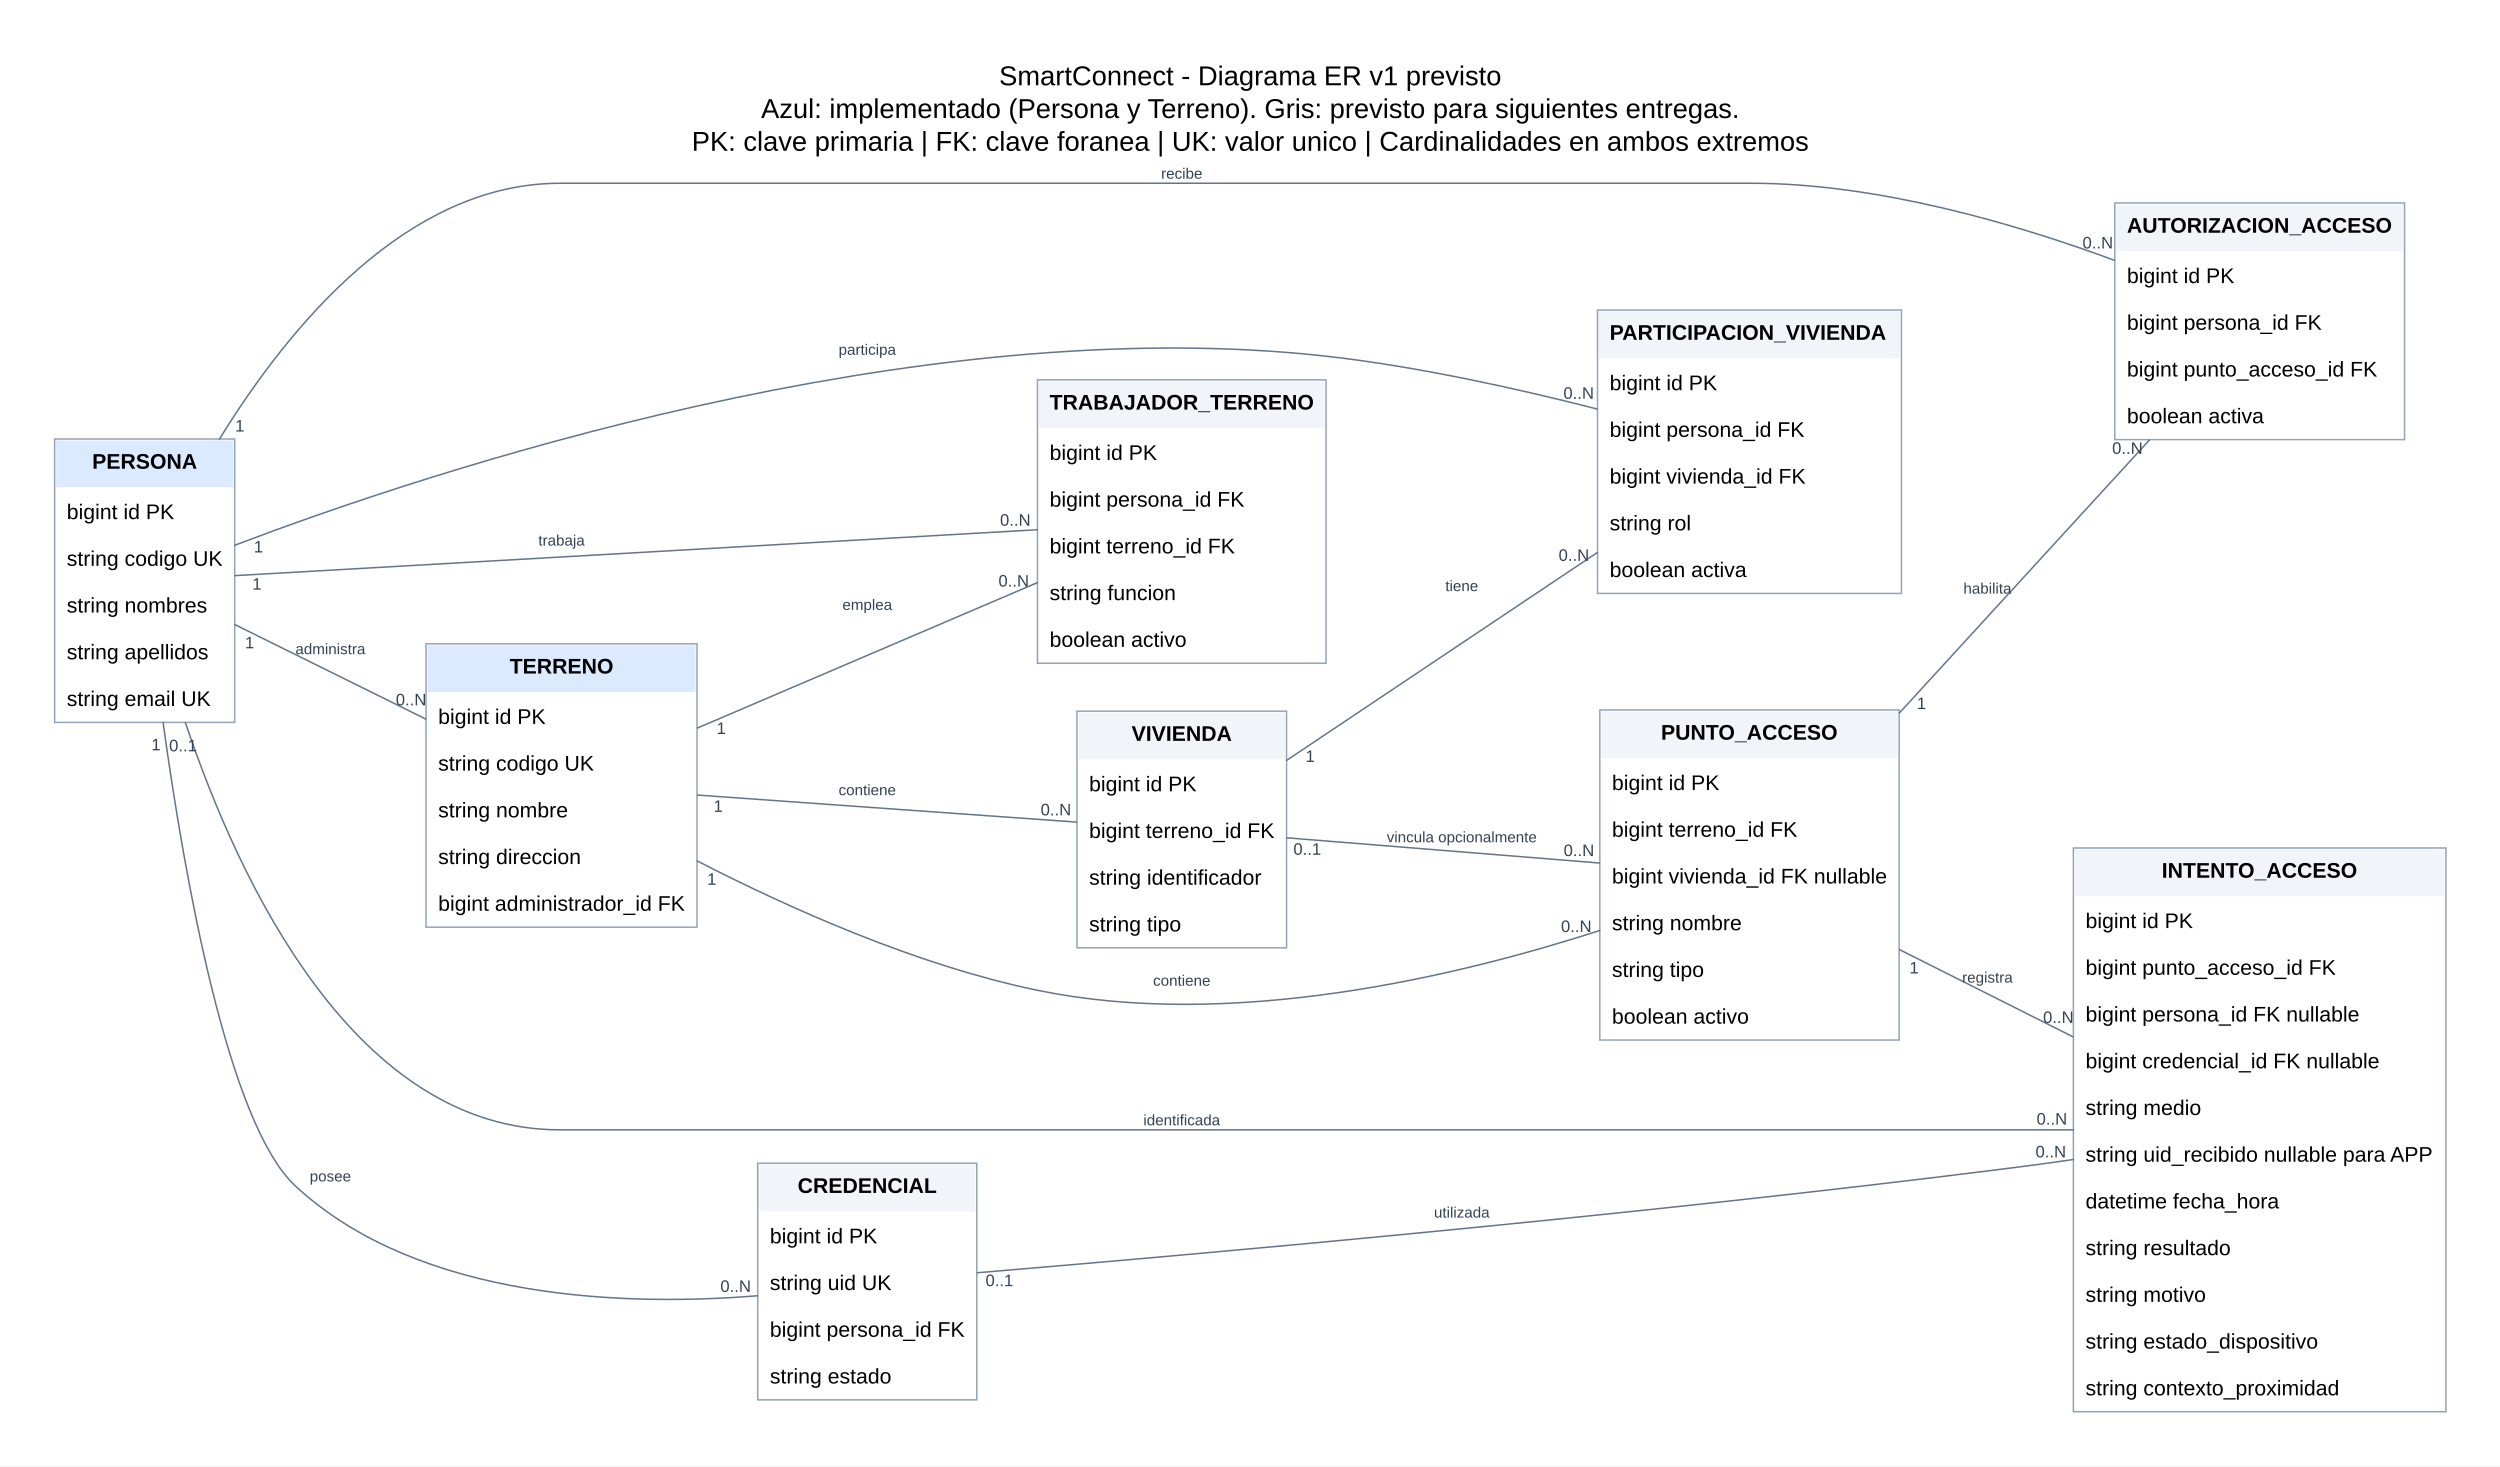
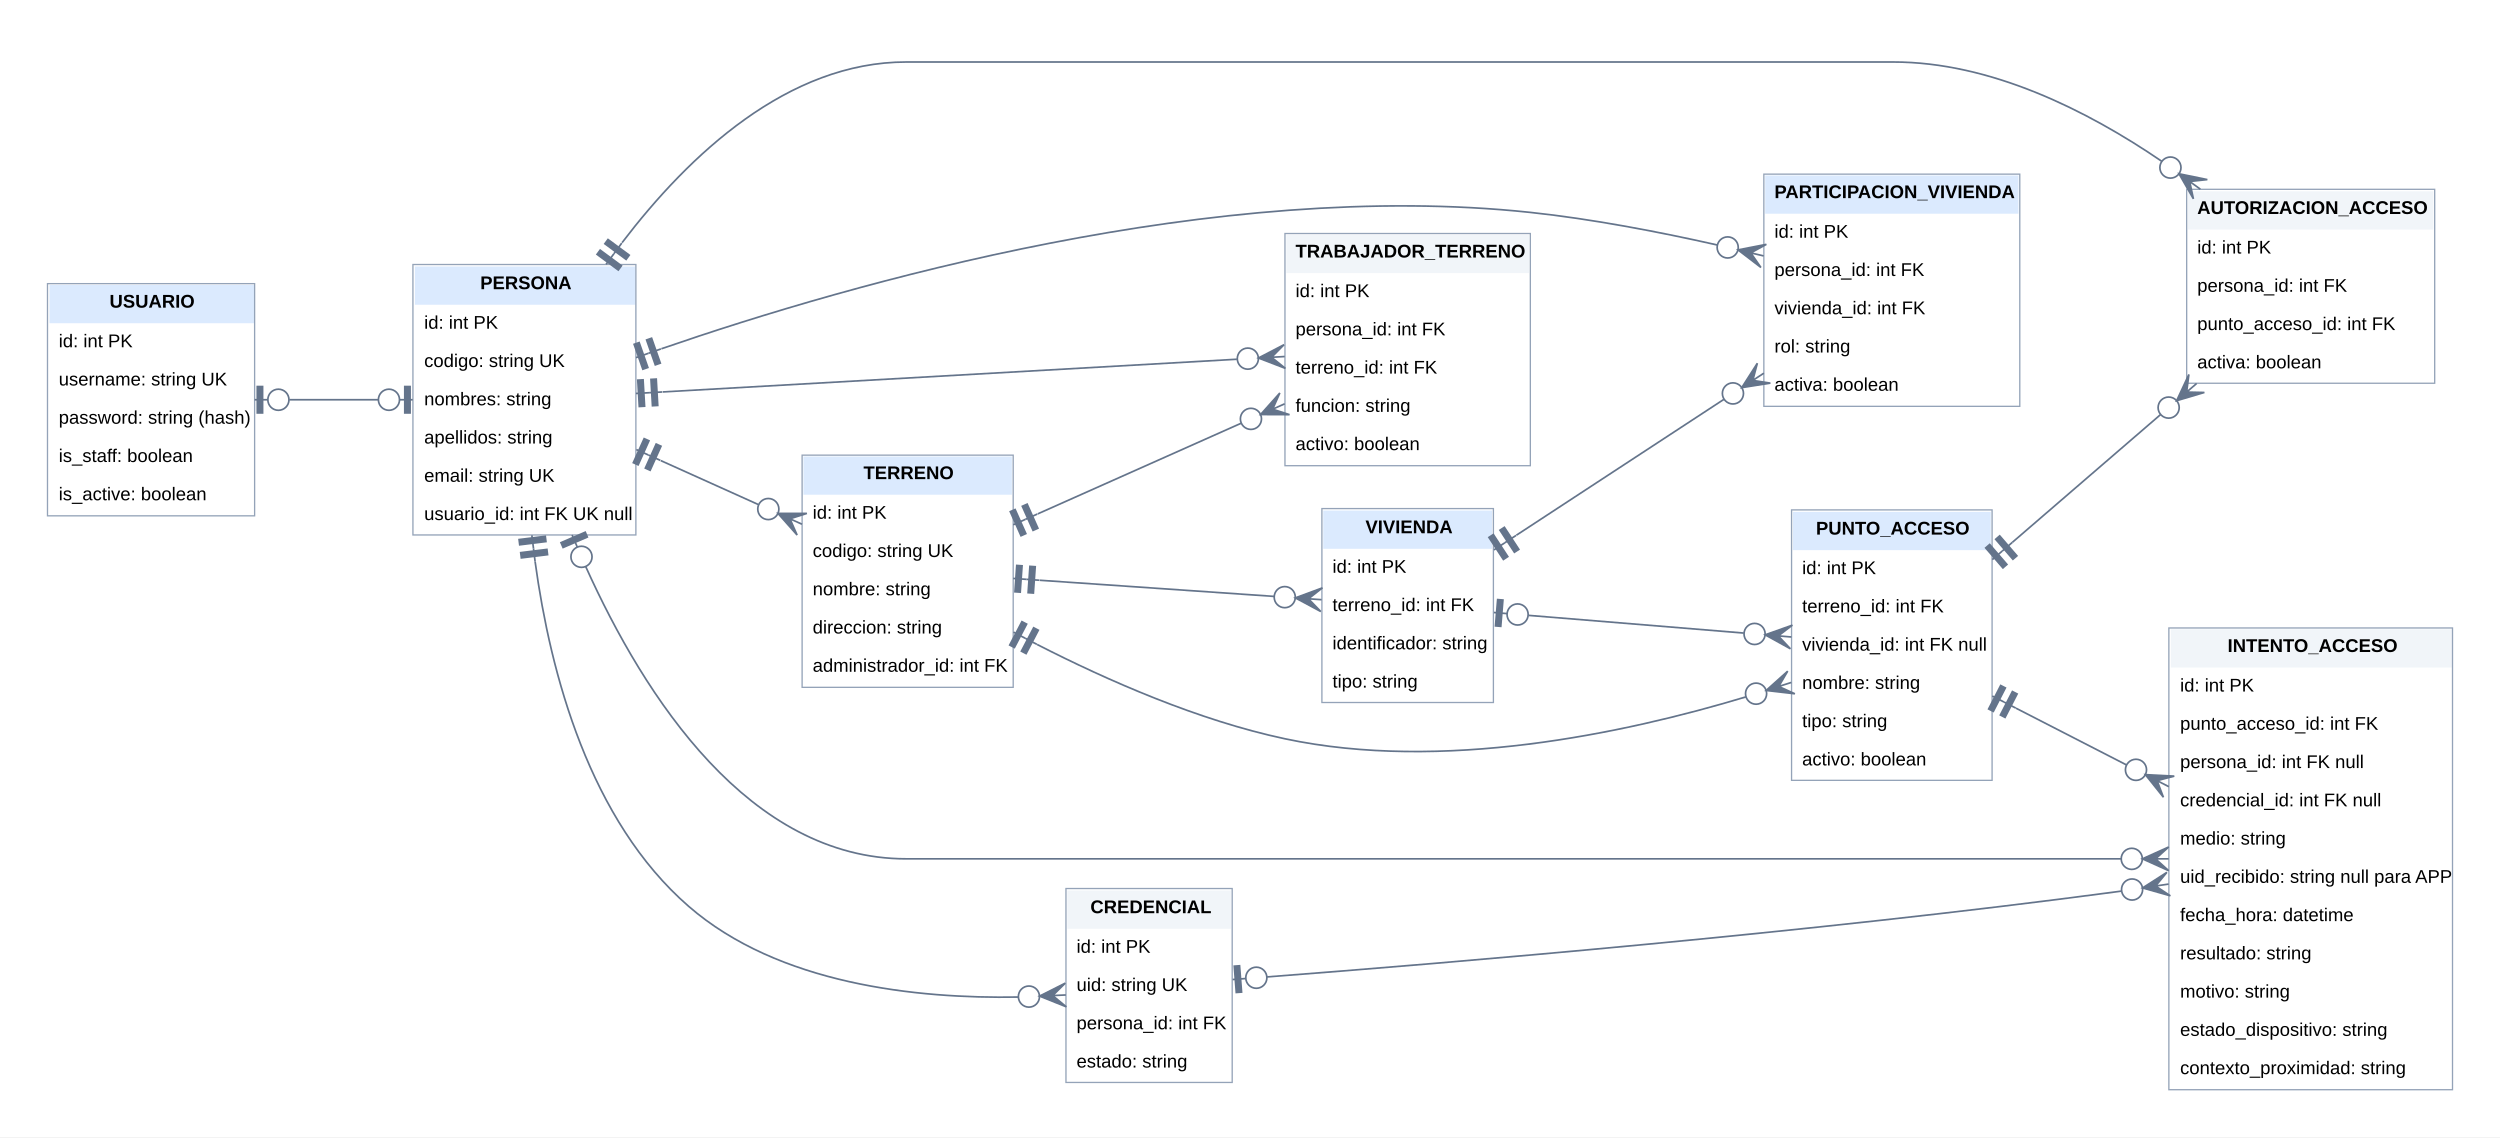
- <svg xmlns="http://www.w3.org/2000/svg" width="1648pt" height="967pt" viewBox="0.00 0.00 1648.00 967.00">
-   <g id="graph0" class="graph" transform="scale(1 1) rotate(0) translate(36 930.6)">
-     <polygon fill="white" stroke="none" points="-36,36 -36,-930.6 1612.36,-930.6 1612.36,36 -36,36" />
-     <text xml:space="preserve" text-anchor="middle" x="788.18" y="-874.4" font-family="Arial" font-size="18.00">SmartConnect - Diagrama ER v1 previsto</text>
-     <text xml:space="preserve" text-anchor="middle" x="788.18" y="-852.8" font-family="Arial" font-size="18.00">Azul: implementado (Persona y Terreno). Gris: previsto para siguientes entregas.</text>
-     <text xml:space="preserve" text-anchor="middle" x="788.18" y="-831.2" font-family="Arial" font-size="18.00">PK: clave primaria | FK: clave foranea | UK: valor unico | Cardinalidades en ambos extremos</text>
+ <svg xmlns="http://www.w3.org/2000/svg" width="1895pt" height="862pt" viewBox="0.00 0.00 1895.00 862.00">
+   <g id="graph0" class="graph" transform="scale(1 1) rotate(0) translate(36 826)">
+     <polygon fill="white" stroke="transparent" points="-36,36 -36,-826 1859,-826 1859,36 -36,36" />
    <g id="node1" class="node">
-       <polygon fill="none" stroke="#94a3b8" points="0,-454.4 0,-641.2 118.72,-641.2 118.72,-454.4 0,-454.4" />
-       <polygon fill="#dbeafe" stroke="none" points="1,-609.4 1,-640.2 117.72,-640.2 117.72,-609.4 1,-609.4" />
-       <text xml:space="preserve" text-anchor="start" x="24.74" y="-621.6" font-family="Arial" font-weight="bold" font-size="14.00">PERSONA</text>
-       <text xml:space="preserve" text-anchor="start" x="8" y="-588.4" font-family="Arial" font-size="14.00">bigint id PK</text>
-       <text xml:space="preserve" text-anchor="start" x="8" y="-557.6" font-family="Arial" font-size="14.00">string codigo UK</text>
-       <text xml:space="preserve" text-anchor="start" x="8" y="-526.8" font-family="Arial" font-size="14.00">string nombres</text>
-       <text xml:space="preserve" text-anchor="start" x="8" y="-496" font-family="Arial" font-size="14.00">string apellidos</text>
-       <text xml:space="preserve" text-anchor="start" x="8" y="-465.2" font-family="Arial" font-size="14.00">string email UK</text>
+       <polygon fill="#dbeafe" stroke="transparent" points="1.5,-581 1.5,-610 156.5,-610 156.5,-581 1.5,-581" />
+       <text text-anchor="start" x="47" y="-592.8" font-family="Arial" font-weight="bold" font-size="14.00">USUARIO</text>
+       <text text-anchor="start" x="8.5" y="-562.8" font-family="Arial" font-size="14.00">id: int PK</text>
+       <text text-anchor="start" x="8.5" y="-533.8" font-family="Arial" font-size="14.00">username: string UK</text>
+       <text text-anchor="start" x="8.5" y="-504.8" font-family="Arial" font-size="14.00">password: string (hash)</text>
+       <text text-anchor="start" x="8.5" y="-475.8" font-family="Arial" font-size="14.00">is_staff: boolean</text>
+       <text text-anchor="start" x="8.5" y="-446.8" font-family="Arial" font-size="14.00">is_active: boolean</text>
+       <polygon fill="none" stroke="#94a3b8" points="0,-435 0,-611 157,-611 157,-435 0,-435" />
    </g>
    <g id="node2" class="node">
-       <polygon fill="none" stroke="#94a3b8" points="244.84,-319.4 244.84,-506.2 423.48,-506.2 423.48,-319.4 244.84,-319.4" />
-       <polygon fill="#dbeafe" stroke="none" points="245.84,-474.4 245.84,-505.2 422.48,-505.2 422.48,-474.4 245.84,-474.4" />
-       <text xml:space="preserve" text-anchor="start" x="299.94" y="-486.6" font-family="Arial" font-weight="bold" font-size="14.00">TERRENO</text>
-       <text xml:space="preserve" text-anchor="start" x="252.84" y="-453.4" font-family="Arial" font-size="14.00">bigint id PK</text>
-       <text xml:space="preserve" text-anchor="start" x="252.84" y="-422.6" font-family="Arial" font-size="14.00">string codigo UK</text>
-       <text xml:space="preserve" text-anchor="start" x="252.84" y="-391.8" font-family="Arial" font-size="14.00">string nombre</text>
-       <text xml:space="preserve" text-anchor="start" x="252.84" y="-361" font-family="Arial" font-size="14.00">string direccion</text>
-       <text xml:space="preserve" text-anchor="start" x="252.84" y="-330.2" font-family="Arial" font-size="14.00">bigint administrador_id FK</text>
+       <polygon fill="#dbeafe" stroke="transparent" points="278.5,-595 278.5,-624 445.5,-624 445.5,-595 278.5,-595" />
+       <text text-anchor="start" x="328" y="-606.8" font-family="Arial" font-weight="bold" font-size="14.00">PERSONA</text>
+       <text text-anchor="start" x="285.5" y="-576.8" font-family="Arial" font-size="14.00">id: int PK</text>
+       <text text-anchor="start" x="285.5" y="-547.8" font-family="Arial" font-size="14.00">codigo: string UK</text>
+       <text text-anchor="start" x="285.5" y="-518.8" font-family="Arial" font-size="14.00">nombres: string</text>
+       <text text-anchor="start" x="285.5" y="-489.8" font-family="Arial" font-size="14.00">apellidos: string</text>
+       <text text-anchor="start" x="285.5" y="-460.8" font-family="Arial" font-size="14.00">email: string UK</text>
+       <text text-anchor="start" x="285.5" y="-431.8" font-family="Arial" font-size="14.00">usuario_id: int FK UK null</text>
+       <polygon fill="none" stroke="#94a3b8" points="277,-420.5 277,-625.5 446,-625.5 446,-420.5 277,-420.5" />
    </g>
    <g id="edge1" class="edge">
-       <path fill="none" stroke="#64748b" d="M118.55,-519C155.32,-500.81 203.55,-476.94 244.97,-456.44" />
-       <text xml:space="preserve" text-anchor="middle" x="181.78" y="-499.36" font-family="Arial" font-size="10.00" fill="#334155">administra</text>
-       <text xml:space="preserve" text-anchor="middle" x="234.97" y="-465.63" font-family="Arial" font-size="11.00" fill="#334155">0..N</text>
-       <text xml:space="preserve" text-anchor="middle" x="128.54" y="-503.21" font-family="Arial" font-size="11.00" fill="#334155">1</text>
+       <path fill="none" stroke="#64748b" stroke-width="1.3" d="M183.29,-523C205.2,-523 228.39,-523 250.52,-523" />
+       <polygon fill="#64748b" stroke="#64748b" stroke-width="1.3" points="159.03,-533 159.03,-513 163.03,-513 163.03,-533 159.03,-533" />
+       <polyline fill="none" stroke="#64748b" stroke-width="1.3" points="157.03,-523 167.03,-523 " />
+       <ellipse fill="none" stroke="#64748b" stroke-width="1.3" cx="175.03" cy="-523" rx="8" ry="8" />
+       <polygon fill="#64748b" stroke="#64748b" stroke-width="1.3" points="274.83,-513 274.83,-533 270.83,-533 270.83,-513 274.83,-513" />
+       <polyline fill="none" stroke="#64748b" stroke-width="1.3" points="276.83,-523 266.83,-523 " />
+       <ellipse fill="none" stroke="#64748b" stroke-width="1.3" cx="258.83" cy="-523" rx="8" ry="8" />
+     </g>
+     <g id="node3" class="node">
+       <polygon fill="#dbeafe" stroke="transparent" points="573,-451 573,-480 731,-480 731,-451 573,-451" />
+       <text text-anchor="start" x="618.5" y="-462.8" font-family="Arial" font-weight="bold" font-size="14.00">TERRENO</text>
+       <text text-anchor="start" x="580" y="-432.8" font-family="Arial" font-size="14.00">id: int PK</text>
+       <text text-anchor="start" x="580" y="-403.8" font-family="Arial" font-size="14.00">codigo: string UK</text>
+       <text text-anchor="start" x="580" y="-374.8" font-family="Arial" font-size="14.00">nombre: string</text>
+       <text text-anchor="start" x="580" y="-345.8" font-family="Arial" font-size="14.00">direccion: string</text>
+       <text text-anchor="start" x="580" y="-316.8" font-family="Arial" font-size="14.00">administrador_id: int FK</text>
+       <polygon fill="none" stroke="#94a3b8" points="572,-305 572,-481 732,-481 732,-305 572,-305" />
+     </g>
+     <g id="edge2" class="edge">
+       <path fill="none" stroke="#64748b" stroke-width="1.3" d="M464.89,-476.86C488.8,-466.09 514.39,-454.56 538.7,-443.6" />
+       <polygon fill="#64748b" stroke="#64748b" stroke-width="1.3" points="452.27,-493.52 444.05,-475.29 447.7,-473.64 455.91,-491.88 452.27,-493.52" />
+       <polyline fill="none" stroke="#64748b" stroke-width="1.3" points="446.33,-485.22 455.45,-481.12 " />
+       <polygon fill="#64748b" stroke="#64748b" stroke-width="1.3" points="461.38,-489.41 453.17,-471.18 456.81,-469.53 465.03,-487.77 461.38,-489.41" />
+       <polyline fill="none" stroke="#64748b" stroke-width="1.3" points="455.45,-481.12 464.57,-477.01 " />
+       <polygon fill="#64748b" stroke="#64748b" stroke-width="1.3" points="553.68,-436.85 575.61,-436.84 562.79,-432.75 571.91,-428.64 571.91,-428.64 571.91,-428.64 562.79,-432.75 568.21,-420.43 553.68,-436.85 553.68,-436.85" />
+       <ellipse fill="none" stroke="#64748b" stroke-width="1.3" cx="546.38" cy="-440.14" rx="8" ry="8" />
+     </g>
+     <g id="node5" class="node">
+       <polygon fill="#dbeafe" stroke="transparent" points="1302,-664 1302,-693 1494,-693 1494,-664 1302,-664" />
+       <text text-anchor="start" x="1309" y="-675.8" font-family="Arial" font-weight="bold" font-size="14.00">PARTICIPACION_VIVIENDA</text>
+       <text text-anchor="start" x="1309" y="-645.8" font-family="Arial" font-size="14.00">id: int PK</text>
+       <text text-anchor="start" x="1309" y="-616.8" font-family="Arial" font-size="14.00">persona_id: int FK</text>
+       <text text-anchor="start" x="1309" y="-587.8" font-family="Arial" font-size="14.00">vivienda_id: int FK</text>
+       <text text-anchor="start" x="1309" y="-558.8" font-family="Arial" font-size="14.00">rol: string</text>
+       <text text-anchor="start" x="1309" y="-529.8" font-family="Arial" font-size="14.00">activa: boolean</text>
+       <polygon fill="none" stroke="#94a3b8" points="1301,-518 1301,-694 1495,-694 1495,-518 1301,-518" />
+     </g>
+     <g id="edge4" class="edge">
+       <path fill="none" stroke="#64748b" stroke-width="1.3" d="M465.34,-561.64C610.97,-611.89 886.05,-690.42 1124,-665 1170.66,-660.02 1221.05,-650.37 1265.69,-640.3" />
+       <polygon fill="#64748b" stroke="#64748b" stroke-width="1.3" points="444.68,-565 451.29,-546.13 455.07,-547.45 448.46,-566.33 444.68,-565" />
+       <polyline fill="none" stroke="#64748b" stroke-width="1.3" points="446.1,-554.9 455.54,-558.21 " />
+       <polygon fill="#64748b" stroke="#64748b" stroke-width="1.3" points="454.12,-568.31 460.73,-549.43 464.51,-550.75 457.9,-569.63 454.12,-568.31" />
+       <polyline fill="none" stroke="#64748b" stroke-width="1.3" points="455.54,-558.21 464.98,-561.51 " />
+       <polygon fill="#64748b" stroke="#64748b" stroke-width="1.3" points="1281.38,-636.6 1302.91,-640.78 1291.11,-634.31 1300.84,-632.02 1300.84,-632.02 1300.84,-632.02 1291.11,-634.31 1298.78,-623.26 1281.38,-636.6 1281.38,-636.6" />
+       <ellipse fill="none" stroke="#64748b" stroke-width="1.3" cx="1273.59" cy="-638.44" rx="8" ry="8" />
+     </g>
+     <g id="node6" class="node">
+       <polygon fill="#f1f5f9" stroke="transparent" points="939,-619 939,-648 1123,-648 1123,-619 939,-619" />
+       <text text-anchor="start" x="946" y="-630.8" font-family="Arial" font-weight="bold" font-size="14.00">TRABAJADOR_TERRENO</text>
+       <text text-anchor="start" x="946" y="-600.8" font-family="Arial" font-size="14.00">id: int PK</text>
+       <text text-anchor="start" x="946" y="-571.8" font-family="Arial" font-size="14.00">persona_id: int FK</text>
+       <text text-anchor="start" x="946" y="-542.8" font-family="Arial" font-size="14.00">terreno_id: int FK</text>
+       <text text-anchor="start" x="946" y="-513.8" font-family="Arial" font-size="14.00">funcion: string</text>
+       <text text-anchor="start" x="946" y="-484.8" font-family="Arial" font-size="14.00">activo: boolean</text>
+       <polygon fill="none" stroke="#94a3b8" points="938,-473 938,-649 1124,-649 1124,-473 938,-473" />
+     </g>
+     <g id="edge6" class="edge">
+       <path fill="none" stroke="#64748b" stroke-width="1.3" d="M466.36,-528.91C583.73,-535.59 774.88,-546.48 901.54,-553.69" />
+       <polygon fill="#64748b" stroke="#64748b" stroke-width="1.3" points="447.45,-537.85 448.59,-517.88 452.59,-518.11 451.45,-538.08 447.45,-537.85" />
+       <polyline fill="none" stroke="#64748b" stroke-width="1.3" points="446.03,-527.76 456.01,-528.32 " />
+       <polygon fill="#64748b" stroke="#64748b" stroke-width="1.3" points="457.44,-538.42 458.58,-518.45 462.57,-518.68 461.43,-538.65 457.44,-538.42" />
+       <polyline fill="none" stroke="#64748b" stroke-width="1.3" points="456.01,-528.32 465.99,-528.89 " />
+       <polygon fill="#64748b" stroke="#64748b" stroke-width="1.3" points="917.85,-554.62 937.31,-564.74 927.84,-555.18 937.82,-555.75 937.82,-555.75 937.82,-555.75 927.84,-555.18 938.33,-546.77 917.85,-554.62 917.85,-554.62" />
+       <ellipse fill="none" stroke="#64748b" stroke-width="1.3" cx="909.87" cy="-554.16" rx="8" ry="8" />
+     </g>
+     <g id="node7" class="node">
+       <polygon fill="#f1f5f9" stroke="transparent" points="773,-122 773,-151 897,-151 897,-122 773,-122" />
+       <text text-anchor="start" x="790.5" y="-133.8" font-family="Arial" font-weight="bold" font-size="14.00">CREDENCIAL</text>
+       <text text-anchor="start" x="780" y="-103.8" font-family="Arial" font-size="14.00">id: int PK</text>
+       <text text-anchor="start" x="780" y="-74.8" font-family="Arial" font-size="14.00">uid: string UK</text>
+       <text text-anchor="start" x="780" y="-45.8" font-family="Arial" font-size="14.00">persona_id: int FK</text>
+       <text text-anchor="start" x="780" y="-16.8" font-family="Arial" font-size="14.00">estado: string</text>
+       <polygon fill="none" stroke="#94a3b8" points="772,-5.5 772,-152.5 898,-152.5 898,-5.5 772,-5.5" />
+     </g>
+     <g id="edge8" class="edge">
+       <path fill="none" stroke="#64748b" stroke-width="1.3" d="M369.6,-400.37C381.32,-314.54 411.16,-204.01 486,-139 554.11,-79.84 658.89,-68.87 735.68,-70.23" />
+       <polygon fill="#64748b" stroke="#64748b" stroke-width="1.3" points="377.32,-419.47 357.47,-417.01 357.96,-413.04 377.81,-415.5 377.32,-419.47" />
+       <polyline fill="none" stroke="#64748b" stroke-width="1.3" points="367.15,-420.23 368.38,-410.3 " />
+       <polygon fill="#64748b" stroke="#64748b" stroke-width="1.3" points="378.55,-409.54 358.7,-407.09 359.19,-403.12 379.04,-405.57 378.55,-409.54" />
+       <polyline fill="none" stroke="#64748b" stroke-width="1.3" points="368.38,-410.3 369.6,-400.38 " />
+       <polygon fill="#64748b" stroke="#64748b" stroke-width="1.3" points="751.92,-70.94 771.51,-80.8 761.91,-71.37 771.9,-71.81 771.9,-71.81 771.9,-71.81 761.91,-71.37 772.29,-62.81 751.92,-70.94 751.92,-70.94" />
+       <ellipse fill="none" stroke="#64748b" stroke-width="1.3" cx="743.93" cy="-70.59" rx="8" ry="8" />
+     </g>
+     <g id="node9" class="node">
+       <polygon fill="#f1f5f9" stroke="transparent" points="1622.5,-652 1622.5,-681 1808.5,-681 1808.5,-652 1622.5,-652" />
+       <text text-anchor="start" x="1629.5" y="-663.8" font-family="Arial" font-weight="bold" font-size="14.00">AUTORIZACION_ACCESO</text>
+       <text text-anchor="start" x="1629.5" y="-633.8" font-family="Arial" font-size="14.00">id: int PK</text>
+       <text text-anchor="start" x="1629.5" y="-604.8" font-family="Arial" font-size="14.00">persona_id: int FK</text>
+       <text text-anchor="start" x="1629.5" y="-575.8" font-family="Arial" font-size="14.00">punto_acceso_id: int FK</text>
+       <text text-anchor="start" x="1629.5" y="-546.8" font-family="Arial" font-size="14.00">activa: boolean</text>
+       <polygon fill="none" stroke="#94a3b8" points="1621.5,-535.5 1621.5,-682.5 1809.5,-682.5 1809.5,-535.5 1621.5,-535.5" />
+     </g>
+     <g id="edge11" class="edge">
+       <path fill="none" stroke="#64748b" stroke-width="1.3" d="M435.53,-642.07C486.48,-708.91 561.3,-779 651,-779 651,-779 651,-779 1399,-779 1472.57,-779 1545.49,-742.73 1602.67,-703.7" />
+       <polygon fill="#64748b" stroke="#64748b" stroke-width="1.3" points="416.56,-633.19 432.65,-621.32 435.03,-624.54 418.93,-636.41 416.56,-633.19" />
+       <polyline fill="none" stroke="#64748b" stroke-width="1.3" points="423.42,-625.65 429.35,-633.7 " />
+       <polygon fill="#64748b" stroke="#64748b" stroke-width="1.3" points="422.49,-641.24 438.59,-629.37 440.96,-632.59 424.87,-644.46 422.49,-641.24" />
+       <polyline fill="none" stroke="#64748b" stroke-width="1.3" points="429.35,-633.7 435.29,-641.75 " />
+       <polygon fill="#64748b" stroke="#64748b" stroke-width="1.3" points="1615.67,-694.29 1637.15,-689.87 1623.77,-688.43 1631.88,-682.58 1631.88,-682.58 1631.88,-682.58 1623.77,-688.43 1626.6,-675.28 1615.67,-694.29 1615.67,-694.29" />
+       <ellipse fill="none" stroke="#64748b" stroke-width="1.3" cx="1609.19" cy="-698.98" rx="8" ry="8" />
+     </g>
+     <g id="node10" class="node">
+       <polygon fill="#f1f5f9" stroke="transparent" points="1609.5,-320 1609.5,-349 1822.5,-349 1822.5,-320 1609.5,-320" />
+       <text text-anchor="start" x="1652.5" y="-331.8" font-family="Arial" font-weight="bold" font-size="14.00">INTENTO_ACCESO</text>
+       <text text-anchor="start" x="1616.5" y="-301.8" font-family="Arial" font-size="14.00">id: int PK</text>
+       <text text-anchor="start" x="1616.5" y="-272.8" font-family="Arial" font-size="14.00">punto_acceso_id: int FK</text>
+       <text text-anchor="start" x="1616.5" y="-243.8" font-family="Arial" font-size="14.00">persona_id: int FK null</text>
+       <text text-anchor="start" x="1616.5" y="-214.8" font-family="Arial" font-size="14.00">credencial_id: int FK null</text>
+       <text text-anchor="start" x="1616.5" y="-185.8" font-family="Arial" font-size="14.00">medio: string</text>
+       <text text-anchor="start" x="1616.5" y="-156.8" font-family="Arial" font-size="14.00">uid_recibido: string null para APP</text>
+       <text text-anchor="start" x="1616.5" y="-127.8" font-family="Arial" font-size="14.00">fecha_hora: datetime</text>
+       <text text-anchor="start" x="1616.5" y="-98.8" font-family="Arial" font-size="14.00">resultado: string</text>
+       <text text-anchor="start" x="1616.5" y="-69.8" font-family="Arial" font-size="14.00">motivo: string</text>
+       <text text-anchor="start" x="1616.5" y="-40.8" font-family="Arial" font-size="14.00">estado_dispositivo: string</text>
+       <text text-anchor="start" x="1616.5" y="-11.8" font-family="Arial" font-size="14.00">contexto_proximidad: string</text>
+       <polygon fill="none" stroke="#94a3b8" points="1608,0 1608,-350 1823,-350 1823,0 1608,0" />
+     </g>
+     <g id="edge14" class="edge">
+       <path fill="none" stroke="#64748b" stroke-width="1.3" d="M408.03,-396.39C452.89,-296.89 532.1,-175 651,-175 651,-175 651,-175 1399,-175 1455.52,-175 1517.74,-175 1571.87,-175" />
+       <polygon fill="#64748b" stroke="#64748b" stroke-width="1.3" points="407.61,-422.6 389.24,-414.67 390.83,-411 409.19,-418.93 407.61,-422.6" />
+       <polyline fill="none" stroke="#64748b" stroke-width="1.3" points="397.63,-420.47 401.6,-411.29 " />
+       <ellipse fill="none" stroke="#64748b" stroke-width="1.3" cx="404.77" cy="-403.95" rx="8" ry="8" />
+       <polygon fill="#64748b" stroke="#64748b" stroke-width="1.3" points="1587.89,-175 1607.89,-184 1597.89,-175 1607.89,-175 1607.89,-175 1607.89,-175 1597.89,-175 1607.89,-166 1587.89,-175 1587.89,-175" />
+       <ellipse fill="none" stroke="#64748b" stroke-width="1.3" cx="1579.89" cy="-175" rx="8" ry="8" />
    </g>
    <g id="node4" class="node">
-       <polygon fill="none" stroke="#94a3b8" points="1017.08,-539.4 1017.08,-726.2 1217.43,-726.2 1217.43,-539.4 1017.08,-539.4" />
-       <polygon fill="#f1f5f9" stroke="none" points="1018.08,-694.4 1018.08,-725.2 1216.43,-725.2 1216.43,-694.4 1018.08,-694.4" />
-       <text xml:space="preserve" text-anchor="start" x="1025.08" y="-706.6" font-family="Arial" font-weight="bold" font-size="14.00">PARTICIPACION_VIVIENDA</text>
-       <text xml:space="preserve" text-anchor="start" x="1025.08" y="-673.4" font-family="Arial" font-size="14.00">bigint id PK</text>
-       <text xml:space="preserve" text-anchor="start" x="1025.08" y="-642.6" font-family="Arial" font-size="14.00">bigint persona_id FK</text>
-       <text xml:space="preserve" text-anchor="start" x="1025.08" y="-611.8" font-family="Arial" font-size="14.00">bigint vivienda_id FK</text>
-       <text xml:space="preserve" text-anchor="start" x="1025.08" y="-581" font-family="Arial" font-size="14.00">string rol</text>
-       <text xml:space="preserve" text-anchor="start" x="1025.08" y="-550.2" font-family="Arial" font-size="14.00">boolean activa</text>
+       <polygon fill="#dbeafe" stroke="transparent" points="967,-410 967,-439 1095,-439 1095,-410 967,-410" />
+       <text text-anchor="start" x="999" y="-421.8" font-family="Arial" font-weight="bold" font-size="14.00">VIVIENDA</text>
+       <text text-anchor="start" x="974" y="-391.8" font-family="Arial" font-size="14.00">id: int PK</text>
+       <text text-anchor="start" x="974" y="-362.8" font-family="Arial" font-size="14.00">terreno_id: int FK</text>
+       <text text-anchor="start" x="974" y="-333.8" font-family="Arial" font-size="14.00">identificador: string</text>
+       <text text-anchor="start" x="974" y="-304.8" font-family="Arial" font-size="14.00">tipo: string</text>
+       <polygon fill="none" stroke="#94a3b8" points="966,-293.5 966,-440.5 1096,-440.5 1096,-293.5 966,-293.5" />
    </g>
    <g id="edge3" class="edge">
-       <path fill="none" stroke="#64748b" d="M118.43,-571.07C247.1,-619.91 566.29,-726.2 838.13,-695.8 898.28,-689.07 964.4,-674.4 1017.08,-660.91" />
-       <text xml:space="preserve" text-anchor="middle" x="535.69" y="-696.72" font-family="Arial" font-size="10.00" fill="#334155">participa</text>
-       <text xml:space="preserve" text-anchor="middle" x="1004.67" y="-667.71" font-family="Arial" font-size="11.00" fill="#334155">0..N</text>
-       <text xml:space="preserve" text-anchor="middle" x="134.38" y="-566.42" font-family="Arial" font-size="11.00" fill="#334155">1</text>
-     </g>
-     <g id="node5" class="node">
-       <polygon fill="none" stroke="#94a3b8" points="647.89,-493.4 647.89,-680.2 838.13,-680.2 838.13,-493.4 647.89,-493.4" />
-       <polygon fill="#f1f5f9" stroke="none" points="648.89,-648.4 648.89,-679.2 837.13,-679.2 837.13,-648.4 648.89,-648.4" />
-       <text xml:space="preserve" text-anchor="start" x="655.89" y="-660.6" font-family="Arial" font-weight="bold" font-size="14.00">TRABAJADOR_TERRENO</text>
-       <text xml:space="preserve" text-anchor="start" x="655.89" y="-627.4" font-family="Arial" font-size="14.00">bigint id PK</text>
-       <text xml:space="preserve" text-anchor="start" x="655.89" y="-596.6" font-family="Arial" font-size="14.00">bigint persona_id FK</text>
-       <text xml:space="preserve" text-anchor="start" x="655.89" y="-565.8" font-family="Arial" font-size="14.00">bigint terreno_id FK</text>
-       <text xml:space="preserve" text-anchor="start" x="655.89" y="-535" font-family="Arial" font-size="14.00">string funcion</text>
-       <text xml:space="preserve" text-anchor="start" x="655.89" y="-504.2" font-family="Arial" font-size="14.00">boolean activo</text>
+       <path fill="none" stroke="#64748b" stroke-width="1.3" d="M752.3,-386.15C807.04,-382.38 874.83,-377.7 929.73,-373.92" />
+       <polygon fill="#64748b" stroke="#64748b" stroke-width="1.3" points="734.71,-397.39 733.34,-377.44 737.33,-377.16 738.71,-397.11 734.71,-397.39" />
+       <polyline fill="none" stroke="#64748b" stroke-width="1.3" points="732.03,-387.55 742.01,-386.86 " />
+       <polygon fill="#64748b" stroke="#64748b" stroke-width="1.3" points="744.69,-396.7 743.32,-376.75 747.31,-376.47 748.68,-396.42 744.69,-396.7" />
+       <polyline fill="none" stroke="#64748b" stroke-width="1.3" points="742.01,-386.86 751.98,-386.17 " />
+       <polygon fill="#64748b" stroke="#64748b" stroke-width="1.3" points="945.82,-372.81 966.4,-380.41 955.8,-372.12 965.78,-371.43 965.78,-371.43 965.78,-371.43 955.8,-372.12 965.16,-362.45 945.82,-372.81 945.82,-372.81" />
+       <ellipse fill="none" stroke="#64748b" stroke-width="1.3" cx="937.84" cy="-373.36" rx="8" ry="8" />
+     </g>
+     <g id="edge7" class="edge">
+       <path fill="none" stroke="#64748b" stroke-width="1.3" d="M750.6,-436.49C797.62,-457.45 854.56,-482.82 904.74,-505.18" />
+       <polygon fill="#64748b" stroke="#64748b" stroke-width="1.3" points="729.79,-438.17 737.93,-419.9 741.58,-421.53 733.44,-439.79 729.79,-438.17" />
+       <polyline fill="none" stroke="#64748b" stroke-width="1.3" points="732.03,-428.22 741.17,-432.29 " />
+       <polygon fill="#64748b" stroke="#64748b" stroke-width="1.3" points="738.92,-442.24 747.06,-423.97 750.72,-425.6 742.58,-443.87 738.92,-442.24" />
+       <polyline fill="none" stroke="#64748b" stroke-width="1.3" points="741.17,-432.29 750.3,-436.36 " />
+       <polygon fill="#64748b" stroke="#64748b" stroke-width="1.3" points="919.52,-511.77 934.12,-528.13 928.65,-515.84 937.79,-519.91 937.79,-519.91 937.79,-519.91 928.65,-515.84 941.45,-511.69 919.52,-511.77 919.52,-511.77" />
+       <ellipse fill="none" stroke="#64748b" stroke-width="1.3" cx="912.21" cy="-508.51" rx="8" ry="8" />
+     </g>
+     <g id="node8" class="node">
+       <polygon fill="#dbeafe" stroke="transparent" points="1323,-409 1323,-438 1473,-438 1473,-409 1323,-409" />
+       <text text-anchor="start" x="1340.5" y="-420.8" font-family="Arial" font-weight="bold" font-size="14.00">PUNTO_ACCESO</text>
+       <text text-anchor="start" x="1330" y="-390.8" font-family="Arial" font-size="14.00">id: int PK</text>
+       <text text-anchor="start" x="1330" y="-361.8" font-family="Arial" font-size="14.00">terreno_id: int FK</text>
+       <text text-anchor="start" x="1330" y="-332.8" font-family="Arial" font-size="14.00">vivienda_id: int FK null</text>
+       <text text-anchor="start" x="1330" y="-303.8" font-family="Arial" font-size="14.00">nombre: string</text>
+       <text text-anchor="start" x="1330" y="-274.8" font-family="Arial" font-size="14.00">tipo: string</text>
+       <text text-anchor="start" x="1330" y="-245.8" font-family="Arial" font-size="14.00">activo: boolean</text>
+       <polygon fill="none" stroke="#94a3b8" points="1322,-234.5 1322,-439.5 1474,-439.5 1474,-234.5 1322,-234.5" />
+     </g>
+     <g id="edge9" class="edge">
+       <path fill="none" stroke="#64748b" stroke-width="1.3" d="M750.14,-337.48C803.7,-310.07 872.45,-279.94 938,-266 1056.5,-240.79 1194,-269.63 1287.39,-297.76" />
+       <polygon fill="#64748b" stroke="#64748b" stroke-width="1.3" points="738.63,-354.78 729.37,-337.05 732.92,-335.2 742.18,-352.93 738.63,-354.78" />
+       <polyline fill="none" stroke="#64748b" stroke-width="1.3" points="732.23,-346.84 741.09,-342.21 " />
+       <polygon fill="#64748b" stroke="#64748b" stroke-width="1.3" points="747.5,-350.15 738.24,-332.42 741.78,-330.57 751.04,-348.3 747.5,-350.15" />
+       <polyline fill="none" stroke="#64748b" stroke-width="1.3" points="741.09,-342.21 749.96,-337.58 " />
+       <polygon fill="#64748b" stroke="#64748b" stroke-width="1.3" points="1302.74,-302.63 1319.07,-317.27 1312.27,-305.66 1321.8,-308.69 1321.8,-308.69 1321.8,-308.69 1312.27,-305.66 1324.52,-300.11 1302.74,-302.63 1302.74,-302.63" />
+       <ellipse fill="none" stroke="#64748b" stroke-width="1.3" cx="1295.11" cy="-300.21" rx="8" ry="8" />
    </g>
    <g id="edge5" class="edge">
-       <path fill="none" stroke="#64748b" d="M118.48,-551.13C236.47,-557.88 505.04,-573.24 648.15,-581.43" />
-       <text xml:space="preserve" text-anchor="middle" x="334.16" y="-570.95" font-family="Arial" font-size="10.00" fill="#334155">trabaja</text>
-       <text xml:space="preserve" text-anchor="middle" x="633.29" y="-584.05" font-family="Arial" font-size="11.00" fill="#334155">0..N</text>
-       <text xml:space="preserve" text-anchor="middle" x="133.34" y="-541.9" font-family="Arial" font-size="11.00" fill="#334155">1</text>
-     </g>
-     <g id="node6" class="node">
-       <polygon fill="none" stroke="#94a3b8" points="463.48,-7.8 463.48,-163.8 607.89,-163.8 607.89,-7.8 463.48,-7.8" />
-       <polygon fill="#f1f5f9" stroke="none" points="464.48,-132 464.48,-162.8 606.89,-162.8 606.89,-132 464.48,-132" />
-       <text xml:space="preserve" text-anchor="start" x="489.8" y="-144.2" font-family="Arial" font-weight="bold" font-size="14.00">CREDENCIAL</text>
-       <text xml:space="preserve" text-anchor="start" x="471.48" y="-111" font-family="Arial" font-size="14.00">bigint id PK</text>
-       <text xml:space="preserve" text-anchor="start" x="471.48" y="-80.2" font-family="Arial" font-size="14.00">string uid UK</text>
-       <text xml:space="preserve" text-anchor="start" x="471.48" y="-49.4" font-family="Arial" font-size="14.00">bigint persona_id FK</text>
-       <text xml:space="preserve" text-anchor="start" x="471.48" y="-18.6" font-family="Arial" font-size="14.00">string estado</text>
-     </g>
-     <g id="edge7" class="edge">
-       <path fill="none" stroke="#64748b" d="M71.46,-454.61C85.89,-350.07 114.57,-189.73 158.72,-148.8 241.23,-72.31 379.95,-69.63 463.84,-76.46" />
-       <text xml:space="preserve" text-anchor="middle" x="181.78" y="-151.8" font-family="Arial" font-size="10.00" fill="#334155">posee</text>
-       <text xml:space="preserve" text-anchor="middle" x="448.94" y="-78.98" font-family="Arial" font-size="11.00" fill="#334155">0..N</text>
-       <text xml:space="preserve" text-anchor="middle" x="66.85" y="-435.99" font-family="Arial" font-size="11.00" fill="#334155">1</text>
-     </g>
-     <g id="node8" class="node">
-       <polygon fill="none" stroke="#94a3b8" points="1358.07,-640.8 1358.07,-796.8 1549.08,-796.8 1549.08,-640.8 1358.07,-640.8" />
-       <polygon fill="#f1f5f9" stroke="none" points="1359.07,-765 1359.07,-795.8 1548.08,-795.8 1548.08,-765 1359.07,-765" />
-       <text xml:space="preserve" text-anchor="start" x="1366.07" y="-777.2" font-family="Arial" font-weight="bold" font-size="14.00">AUTORIZACION_ACCESO</text>
-       <text xml:space="preserve" text-anchor="start" x="1366.07" y="-744" font-family="Arial" font-size="14.00">bigint id PK</text>
-       <text xml:space="preserve" text-anchor="start" x="1366.07" y="-713.2" font-family="Arial" font-size="14.00">bigint persona_id FK</text>
-       <text xml:space="preserve" text-anchor="start" x="1366.07" y="-682.4" font-family="Arial" font-size="14.00">bigint punto_acceso_id FK</text>
-       <text xml:space="preserve" text-anchor="start" x="1366.07" y="-651.6" font-family="Arial" font-size="14.00">boolean activa</text>
+       <path fill="none" stroke="#64748b" stroke-width="1.3" d="M1113.38,-420.29C1159.67,-450.6 1218.63,-489.21 1270.8,-523.36" />
+       <polygon fill="#64748b" stroke="#64748b" stroke-width="1.3" points="1092.61,-418.64 1103.57,-401.91 1106.91,-404.1 1095.96,-420.83 1092.61,-418.64" />
+       <polyline fill="none" stroke="#64748b" stroke-width="1.3" points="1096.41,-409.18 1104.78,-414.66 " />
+       <polygon fill="#64748b" stroke="#64748b" stroke-width="1.3" points="1100.98,-424.12 1111.93,-407.39 1115.28,-409.58 1104.32,-426.31 1100.98,-424.12" />
+       <polyline fill="none" stroke="#64748b" stroke-width="1.3" points="1104.78,-414.66 1113.15,-420.13 " />
+       <polygon fill="#64748b" stroke="#64748b" stroke-width="1.3" points="1284.25,-532.17 1296.06,-550.66 1292.62,-537.65 1300.99,-543.13 1300.99,-543.13 1300.99,-543.13 1292.62,-537.65 1305.92,-535.6 1284.25,-532.17 1284.25,-532.17" />
+       <ellipse fill="none" stroke="#64748b" stroke-width="1.3" cx="1277.56" cy="-527.79" rx="8" ry="8" />
    </g>
    <g id="edge10" class="edge">
-       <path fill="none" stroke="#64748b" d="M108.51,-640.91C154.87,-716.22 232.69,-809.8 333.16,-809.8 333.16,-809.8 333.16,-809.8 1118.26,-809.8 1201.42,-809.8 1292.26,-783.26 1358.23,-758.85" />
-       <text xml:space="preserve" text-anchor="middle" x="743.01" y="-812.8" font-family="Arial" font-size="10.00" fill="#334155">recibe</text>
-       <text xml:space="preserve" text-anchor="middle" x="1346.87" y="-766.81" font-family="Arial" font-size="11.00" fill="#334155">0..N</text>
-       <text xml:space="preserve" text-anchor="middle" x="122.05" y="-646.13" font-family="Arial" font-size="11.00" fill="#334155">1</text>
-     </g>
-     <g id="node9" class="node">
-       <polygon fill="none" stroke="#94a3b8" points="1330.78,0 1330.78,-371.6 1576.36,-371.6 1576.36,0 1330.78,0" />
-       <polygon fill="#f1f5f9" stroke="none" points="1331.78,-339.8 1331.78,-370.6 1575.36,-370.6 1575.36,-339.8 1331.78,-339.8" />
-       <text xml:space="preserve" text-anchor="start" x="1389.01" y="-352" font-family="Arial" font-weight="bold" font-size="14.00">INTENTO_ACCESO</text>
-       <text xml:space="preserve" text-anchor="start" x="1338.78" y="-318.8" font-family="Arial" font-size="14.00">bigint id PK</text>
-       <text xml:space="preserve" text-anchor="start" x="1338.78" y="-288" font-family="Arial" font-size="14.00">bigint punto_acceso_id FK</text>
-       <text xml:space="preserve" text-anchor="start" x="1338.78" y="-257.2" font-family="Arial" font-size="14.00">bigint persona_id FK nullable</text>
-       <text xml:space="preserve" text-anchor="start" x="1338.78" y="-226.4" font-family="Arial" font-size="14.00">bigint credencial_id FK nullable</text>
-       <text xml:space="preserve" text-anchor="start" x="1338.78" y="-195.6" font-family="Arial" font-size="14.00">string medio</text>
-       <text xml:space="preserve" text-anchor="start" x="1338.78" y="-164.8" font-family="Arial" font-size="14.00">string uid_recibido nullable para APP</text>
-       <text xml:space="preserve" text-anchor="start" x="1338.78" y="-134" font-family="Arial" font-size="14.00">datetime fecha_hora</text>
-       <text xml:space="preserve" text-anchor="start" x="1338.78" y="-103.2" font-family="Arial" font-size="14.00">string resultado</text>
-       <text xml:space="preserve" text-anchor="start" x="1338.78" y="-72.4" font-family="Arial" font-size="14.00">string motivo</text>
-       <text xml:space="preserve" text-anchor="start" x="1338.78" y="-41.6" font-family="Arial" font-size="14.00">string estado_dispositivo</text>
-       <text xml:space="preserve" text-anchor="start" x="1338.78" y="-10.8" font-family="Arial" font-size="14.00">string contexto_proximidad</text>
+       <path fill="none" stroke="#64748b" stroke-width="1.3" d="M1122.71,-359.54C1172.08,-355.49 1233.56,-350.43 1285.79,-346.14" />
+       <polygon fill="#64748b" stroke="#64748b" stroke-width="1.3" points="1099.23,-371.51 1097.59,-351.58 1101.58,-351.25 1103.21,-371.18 1099.23,-371.51" />
+       <polyline fill="none" stroke="#64748b" stroke-width="1.3" points="1096.41,-361.71 1106.38,-360.89 " />
+       <ellipse fill="none" stroke="#64748b" stroke-width="1.3" cx="1114.35" cy="-360.23" rx="8" ry="8" />
+       <polygon fill="#64748b" stroke="#64748b" stroke-width="1.3" points="1301.96,-344.81 1322.63,-352.14 1311.92,-343.99 1321.89,-343.17 1321.89,-343.17 1321.89,-343.17 1311.92,-343.99 1321.15,-334.2 1301.96,-344.81 1301.96,-344.81" />
+       <ellipse fill="none" stroke="#64748b" stroke-width="1.3" cx="1293.98" cy="-345.47" rx="8" ry="8" />
+     </g>
+     <g id="edge15" class="edge">
+       <path fill="none" stroke="#64748b" stroke-width="1.3" d="M924.45,-85.5C1062.3,-96.1 1336.59,-119.07 1568,-150 1569.31,-150.18 1570.63,-150.35 1571.95,-150.53" />
+       <polygon fill="#64748b" stroke="#64748b" stroke-width="1.3" points="899.59,-93.64 901.11,-73.7 905.1,-74 903.58,-93.94 899.59,-93.64" />
+       <polyline fill="none" stroke="#64748b" stroke-width="1.3" points="898.36,-83.52 908.33,-84.28 " />
+       <ellipse fill="none" stroke="#64748b" stroke-width="1.3" cx="916.3" cy="-84.88" rx="8" ry="8" />
+       <polygon fill="#64748b" stroke="#64748b" stroke-width="1.3" points="1588.04,-152.93 1606.5,-164.77 1597.93,-154.4 1607.82,-155.87 1607.82,-155.87 1607.82,-155.87 1597.93,-154.4 1609.14,-146.97 1588.04,-152.93 1588.04,-152.93" />
+       <ellipse fill="none" stroke="#64748b" stroke-width="1.3" cx="1580.12" cy="-151.75" rx="8" ry="8" />
+     </g>
+     <g id="edge12" class="edge">
+       <path fill="none" stroke="#64748b" stroke-width="1.3" d="M1489.32,-414.87C1524.33,-445.05 1564.79,-479.93 1601.68,-511.74" />
+       <polygon fill="#64748b" stroke="#64748b" stroke-width="1.3" points="1469.15,-410.69 1482.21,-395.54 1485.24,-398.15 1472.18,-413.3 1469.15,-410.69" />
+       <polyline fill="none" stroke="#64748b" stroke-width="1.3" points="1474.17,-401.81 1481.74,-408.33 " />
+       <polygon fill="#64748b" stroke="#64748b" stroke-width="1.3" points="1476.73,-417.21 1489.79,-402.07 1492.82,-404.68 1479.76,-419.83 1476.73,-417.21" />
+       <polyline fill="none" stroke="#64748b" stroke-width="1.3" points="1481.74,-408.33 1489.32,-414.86 " />
+       <polygon fill="#64748b" stroke="#64748b" stroke-width="1.3" points="1613.9,-522.27 1623.17,-542.14 1621.47,-528.8 1629.05,-535.33 1629.05,-535.33 1629.05,-535.33 1621.47,-528.8 1634.92,-528.51 1613.9,-522.27 1613.9,-522.27" />
+       <ellipse fill="none" stroke="#64748b" stroke-width="1.3" cx="1607.84" cy="-517.04" rx="8" ry="8" />
    </g>
    <g id="edge13" class="edge">
-       <path fill="none" stroke="#64748b" d="M86.11,-454.58C122.08,-347.32 198.59,-185.8 333.16,-185.8 333.16,-185.8 333.16,-185.8 1118.26,-185.8 1188.78,-185.8 1267.66,-185.8 1331.09,-185.8" />
-       <text xml:space="preserve" text-anchor="middle" x="743.01" y="-188.8" font-family="Arial" font-size="10.00" fill="#334155">identificada</text>
-       <text xml:space="preserve" text-anchor="middle" x="1316.59" y="-189.26" font-family="Arial" font-size="11.00" fill="#334155">0..N</text>
-       <text xml:space="preserve" text-anchor="middle" x="84.63" y="-435.34" font-family="Arial" font-size="11.00" fill="#334155">0..1</text>
-     </g>
-     <g id="node3" class="node">
-       <polygon fill="none" stroke="#94a3b8" points="673.92,-305.8 673.92,-461.8 812.1,-461.8 812.1,-305.8 673.92,-305.8" />
-       <polygon fill="#f1f5f9" stroke="none" points="674.92,-430 674.92,-460.8 811.1,-460.8 811.1,-430 674.92,-430" />
-       <text xml:space="preserve" text-anchor="start" x="709.95" y="-442.2" font-family="Arial" font-weight="bold" font-size="14.00">VIVIENDA</text>
-       <text xml:space="preserve" text-anchor="start" x="681.92" y="-409" font-family="Arial" font-size="14.00">bigint id PK</text>
-       <text xml:space="preserve" text-anchor="start" x="681.92" y="-378.2" font-family="Arial" font-size="14.00">bigint terreno_id FK</text>
-       <text xml:space="preserve" text-anchor="start" x="681.92" y="-347.4" font-family="Arial" font-size="14.00">string identificador</text>
-       <text xml:space="preserve" text-anchor="start" x="681.92" y="-316.6" font-family="Arial" font-size="14.00">string tipo</text>
-     </g>
-     <g id="edge2" class="edge">
-       <path fill="none" stroke="#64748b" d="M423.44,-406.51C498.69,-401.14 605.29,-393.55 674.05,-388.64" />
-       <text xml:space="preserve" text-anchor="middle" x="535.69" y="-406.42" font-family="Arial" font-size="10.00" fill="#334155">contiene</text>
-       <text xml:space="preserve" text-anchor="middle" x="660.06" y="-393.12" font-family="Arial" font-size="11.00" fill="#334155">0..N</text>
-       <text xml:space="preserve" text-anchor="middle" x="437.42" y="-395.43" font-family="Arial" font-size="11.00" fill="#334155">1</text>
-     </g>
-     <g id="edge6" class="edge">
-       <path fill="none" stroke="#64748b" d="M423.44,-450.56C489.81,-478.94 580.57,-517.76 648.24,-546.7" />
-       <text xml:space="preserve" text-anchor="middle" x="535.69" y="-528.55" font-family="Arial" font-size="10.00" fill="#334155">emplea</text>
-       <text xml:space="preserve" text-anchor="middle" x="632.25" y="-543.91" font-family="Arial" font-size="11.00" fill="#334155">0..N</text>
-       <text xml:space="preserve" text-anchor="middle" x="439.43" y="-446.74" font-family="Arial" font-size="11.00" fill="#334155">1</text>
-     </g>
-     <g id="node7" class="node">
-       <polygon fill="none" stroke="#94a3b8" points="1018.59,-245 1018.59,-462.6 1215.92,-462.6 1215.92,-245 1018.59,-245" />
-       <polygon fill="#f1f5f9" stroke="none" points="1019.59,-430.8 1019.59,-461.6 1214.92,-461.6 1214.92,-430.8 1019.59,-430.8" />
-       <text xml:space="preserve" text-anchor="start" x="1058.91" y="-443" font-family="Arial" font-weight="bold" font-size="14.00">PUNTO_ACCESO</text>
-       <text xml:space="preserve" text-anchor="start" x="1026.59" y="-409.8" font-family="Arial" font-size="14.00">bigint id PK</text>
-       <text xml:space="preserve" text-anchor="start" x="1026.59" y="-379" font-family="Arial" font-size="14.00">bigint terreno_id FK</text>
-       <text xml:space="preserve" text-anchor="start" x="1026.59" y="-348.2" font-family="Arial" font-size="14.00">bigint vivienda_id FK nullable</text>
-       <text xml:space="preserve" text-anchor="start" x="1026.59" y="-317.4" font-family="Arial" font-size="14.00">string nombre</text>
-       <text xml:space="preserve" text-anchor="start" x="1026.59" y="-286.6" font-family="Arial" font-size="14.00">string tipo</text>
-       <text xml:space="preserve" text-anchor="start" x="1026.59" y="-255.8" font-family="Arial" font-size="14.00">boolean activo</text>
-     </g>
-     <g id="edge8" class="edge">
-       <path fill="none" stroke="#64748b" d="M423.3,-363.21C484.26,-331.84 568.41,-294.22 647.89,-277.8 775.35,-251.46 923.89,-286.59 1018.93,-317.34" />
-       <text xml:space="preserve" text-anchor="middle" x="743.01" y="-280.8" font-family="Arial" font-size="10.00" fill="#334155">contiene</text>
-       <text xml:space="preserve" text-anchor="middle" x="1003.08" y="-316.21" font-family="Arial" font-size="11.00" fill="#334155">0..N</text>
-       <text xml:space="preserve" text-anchor="middle" x="433.19" y="-347.33" font-family="Arial" font-size="11.00" fill="#334155">1</text>
-     </g>
-     <g id="edge4" class="edge">
-       <path fill="none" stroke="#64748b" d="M811.85,-429.18C869.31,-467.62 952.45,-523.23 1017.33,-566.63" />
-       <text xml:space="preserve" text-anchor="middle" x="927.6" y="-540.93" font-family="Arial" font-size="10.00" fill="#334155">tiene</text>
-       <text xml:space="preserve" text-anchor="middle" x="1001.51" y="-560.88" font-family="Arial" font-size="11.00" fill="#334155">0..N</text>
-       <text xml:space="preserve" text-anchor="middle" x="827.66" y="-428.32" font-family="Arial" font-size="11.00" fill="#334155">1</text>
-     </g>
-     <g id="edge9" class="edge">
-       <path fill="none" stroke="#64748b" d="M811.85,-378.33C869.73,-373.67 953.66,-366.9 1018.74,-361.66" />
-       <text xml:space="preserve" text-anchor="middle" x="927.6" y="-375.37" font-family="Arial" font-size="10.00" fill="#334155">vincula opcionalmente</text>
-       <text xml:space="preserve" text-anchor="middle" x="1004.83" y="-366.26" font-family="Arial" font-size="11.00" fill="#334155">0..N</text>
-       <text xml:space="preserve" text-anchor="middle" x="825.76" y="-367.13" font-family="Arial" font-size="11.00" fill="#334155">0..1</text>
-     </g>
-     <g id="edge14" class="edge">
-       <path fill="none" stroke="#64748b" d="M607.79,-91.58C741.69,-102.75 1040.35,-129.02 1290.78,-160.8 1303.89,-162.46 1317.58,-164.35 1331.2,-166.32" />
-       <text xml:space="preserve" text-anchor="middle" x="927.6" y="-127.97" font-family="Arial" font-size="10.00" fill="#334155">utilizada</text>
-       <text xml:space="preserve" text-anchor="middle" x="1315.88" y="-167.64" font-family="Arial" font-size="11.00" fill="#334155">0..N</text>
-       <text xml:space="preserve" text-anchor="middle" x="622.81" y="-82.76" font-family="Arial" font-size="11.00" fill="#334155">0..1</text>
-     </g>
-     <g id="edge11" class="edge">
-       <path fill="none" stroke="#64748b" d="M1215.85,-460.35C1268.76,-518.11 1332.98,-588.23 1381.17,-640.85" />
-       <text xml:space="preserve" text-anchor="middle" x="1274.11" y="-539.3" font-family="Arial" font-size="10.00" fill="#334155">habilita</text>
-       <text xml:space="preserve" text-anchor="middle" x="1366.39" y="-631.42" font-family="Arial" font-size="11.00" fill="#334155">0..N</text>
-       <text xml:space="preserve" text-anchor="middle" x="1230.63" y="-463.18" font-family="Arial" font-size="11.00" fill="#334155">1</text>
-     </g>
-     <g id="edge12" class="edge">
-       <path fill="none" stroke="#64748b" d="M1215.85,-304.76C1251.8,-286.69 1292.96,-266.01 1330.78,-247" />
-       <text xml:space="preserve" text-anchor="middle" x="1274.11" y="-282.86" font-family="Arial" font-size="10.00" fill="#334155">registra</text>
-       <text xml:space="preserve" text-anchor="middle" x="1320.86" y="-256.26" font-family="Arial" font-size="11.00" fill="#334155">0..N</text>
-       <text xml:space="preserve" text-anchor="middle" x="1225.77" y="-288.9" font-family="Arial" font-size="11.00" fill="#334155">1</text>
+       <path fill="none" stroke="#64748b" stroke-width="1.3" d="M1492.09,-289.2C1518.38,-275.7 1547.57,-260.71 1575.92,-246.16" />
+       <polygon fill="#64748b" stroke="#64748b" stroke-width="1.3" points="1480.52,-306.39 1471.38,-288.59 1474.94,-286.77 1484.07,-304.56 1480.52,-306.39" />
+       <polyline fill="none" stroke="#64748b" stroke-width="1.3" points="1474.17,-298.4 1483.07,-293.84 " />
+       <polygon fill="#64748b" stroke="#64748b" stroke-width="1.3" points="1489.41,-301.82 1480.28,-284.03 1483.83,-282.2 1492.97,-299.99 1489.41,-301.82" />
+       <polyline fill="none" stroke="#64748b" stroke-width="1.3" points="1483.07,-293.84 1491.96,-289.27 " />
+       <polygon fill="#64748b" stroke="#64748b" stroke-width="1.3" points="1590.19,-238.83 1612.09,-237.7 1599.08,-234.26 1607.98,-229.69 1607.98,-229.69 1607.98,-229.69 1599.08,-234.26 1603.87,-221.69 1590.19,-238.83 1590.19,-238.83" />
+       <ellipse fill="none" stroke="#64748b" stroke-width="1.3" cx="1583.07" cy="-242.48" rx="8" ry="8" />
    </g>
  </g>
</svg>
